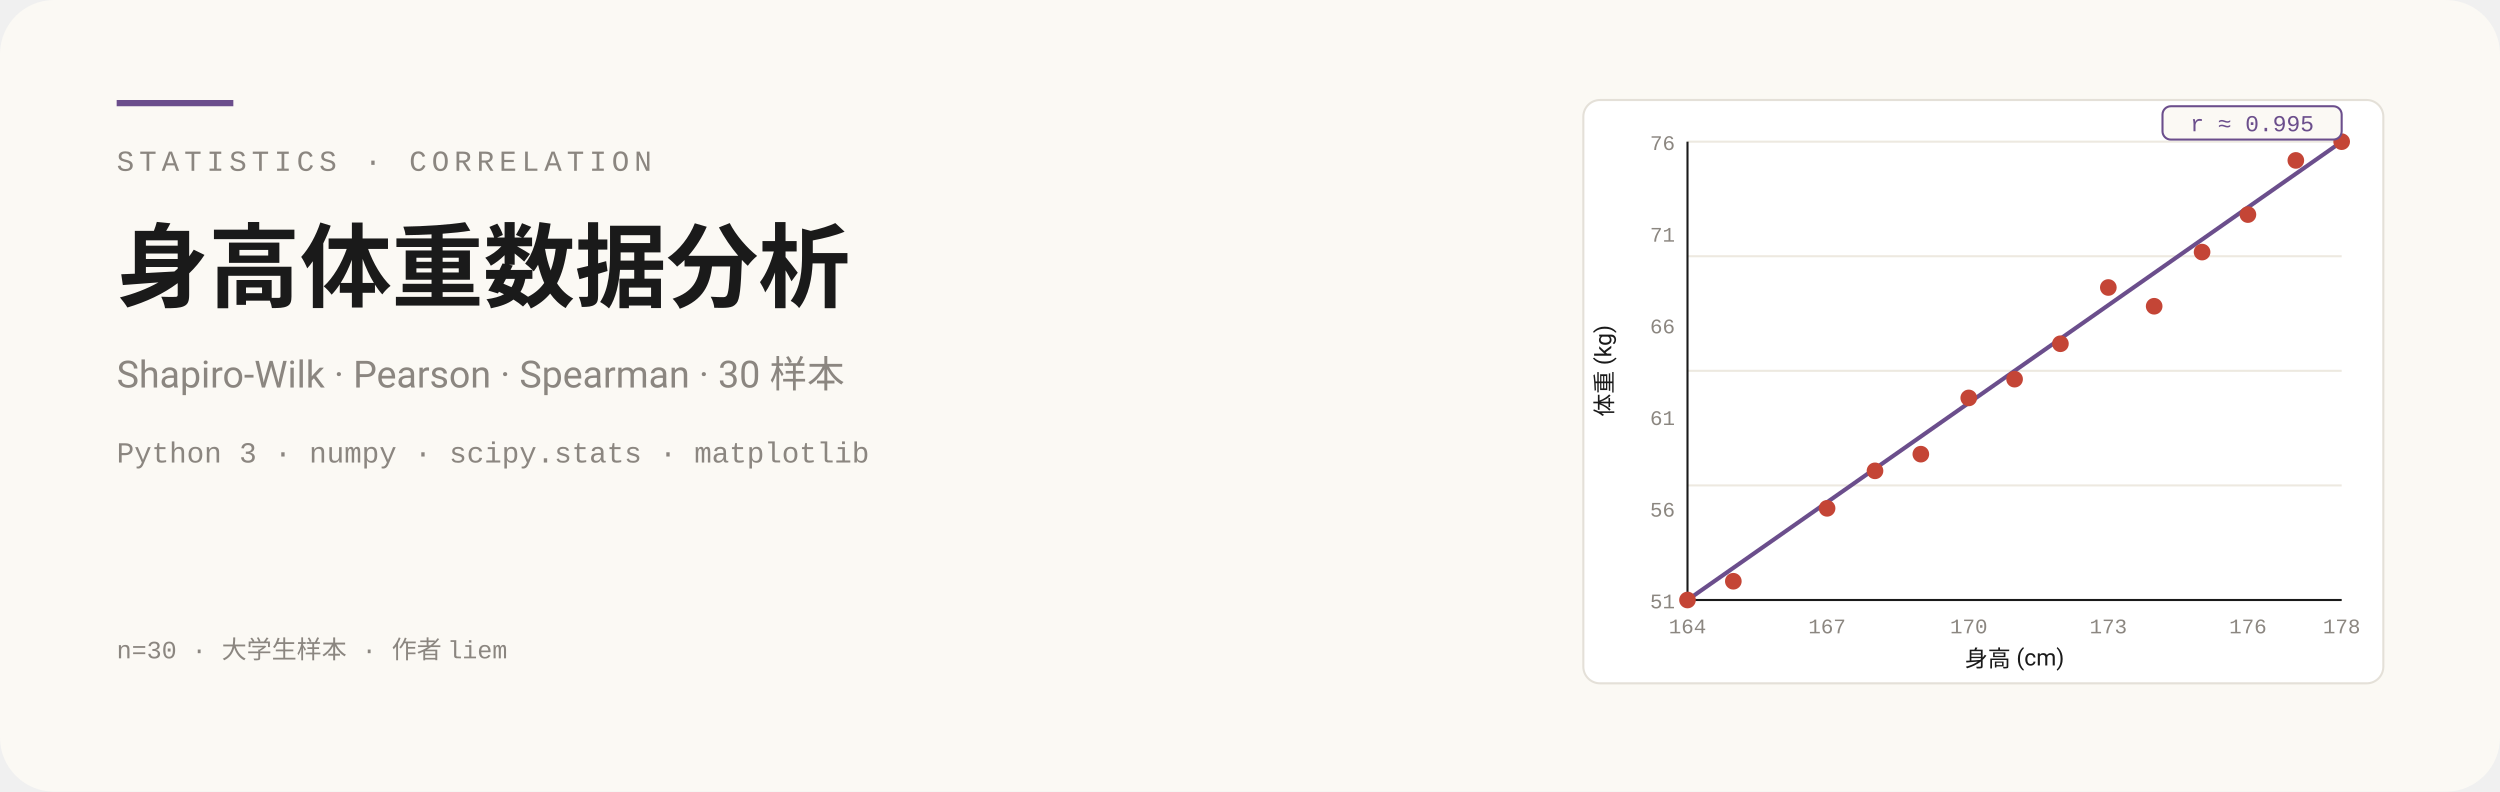
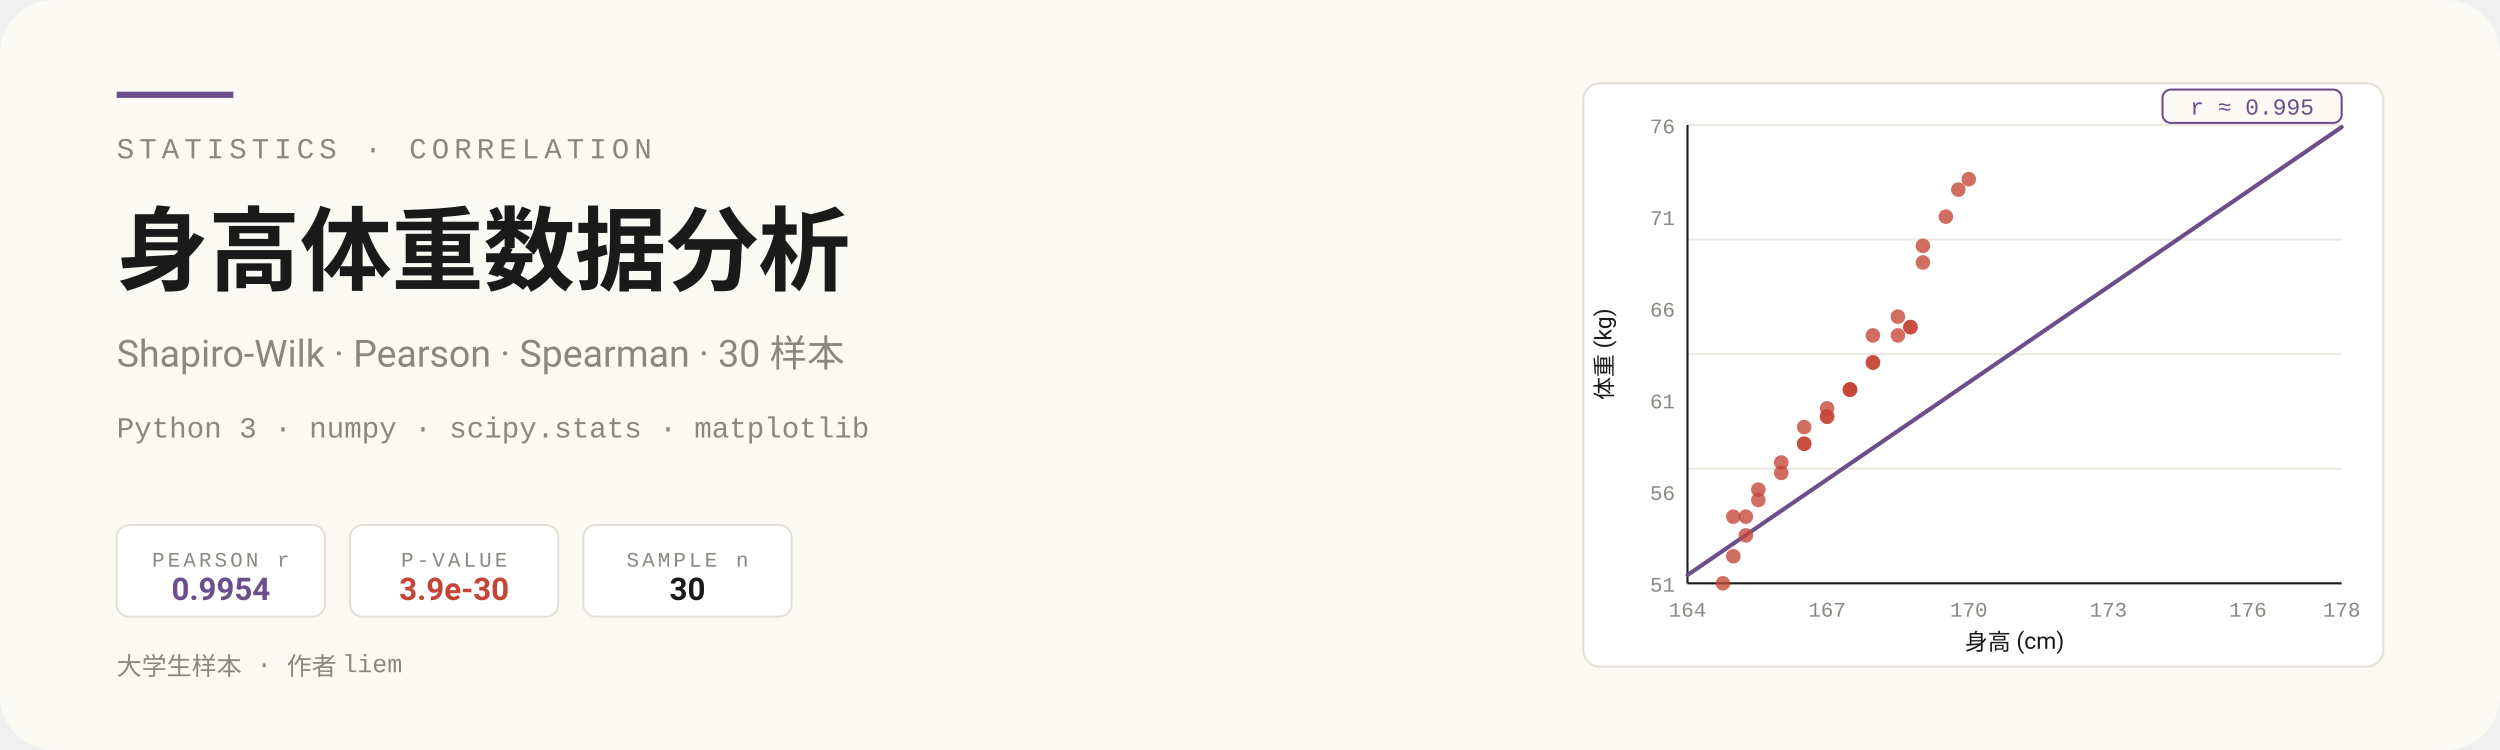
- <svg xmlns="http://www.w3.org/2000/svg" viewBox="0 0 1200 380" width="100%" role="img" aria-labelledby="heroTitle heroDesc">
+ <svg xmlns="http://www.w3.org/2000/svg" viewBox="0 0 1200 360" width="100%" role="img" aria-labelledby="heroTitle heroDesc">
  <defs>
    <style>
      .stack { font-family: ui-sans-serif, system-ui, -apple-system, "Segoe UI", Roboto, "Helvetica Neue", Arial, "PingFang SC", "Microsoft YaHei", sans-serif; }
      .mono  { font-family: ui-monospace, SFMono-Regular, "SF Mono", Menlo, Consolas, "Liberation Mono", monospace; }
-       .serif { font-family: Georgia, "Times New Roman", "Songti SC", serif; }
    </style>
  </defs>
-   <rect x="0" y="0" width="1200" height="380" rx="26" ry="26" fill="#FBF9F4" />
-   <g transform="translate(56, 48)">
+   <rect x="0" y="0" width="1200" height="360" rx="26" ry="26" fill="#FBF9F4" />
+   <g transform="translate(56, 44)">
    <rect x="0" y="0" width="56" height="3" fill="#6B4E8C" />
-     <text x="0" y="34" class="mono" font-size="14" letter-spacing="2.4" fill="#8B8680">STATISTICS · CORRELATION</text>
-     <text x="0" y="96" class="stack" font-size="44" font-weight="700" fill="#1A1A1A">身高体重数据分析</text>
-     <text x="0" y="138" class="stack" font-size="18" fill="#8B8680">Shapiro-Wilk · Pearson · Spearman · 30 样本</text>
-     <text x="0" y="174" class="mono" font-size="14" fill="#8B8680">Python 3 · numpy · scipy.stats · matplotlib</text>
-     <text x="0" y="268" class="mono" font-size="12" fill="#8B8680">n=30 · 大学生样本 · 作者 liem</text>
+     <text x="0" y="32" class="mono" font-size="14" letter-spacing="2.4" fill="#8B8680">STATISTICS · CORRELATION</text>
+     <text x="0" y="92" class="stack" font-size="44" font-weight="700" fill="#1A1A1A">身高体重数据分析</text>
+     <text x="0" y="132" class="stack" font-size="18" fill="#8B8680">Shapiro-Wilk · Pearson · Spearman · 30 样本</text>
+     <text x="0" y="166" class="mono" font-size="14" fill="#8B8680">Python 3 · numpy · scipy.stats · matplotlib</text>
+     <g transform="translate(0, 208)">
+       <rect x="0" y="0" width="100" height="44" rx="6" ry="6" fill="#FFFFFF" stroke="#E4E0D8" stroke-width="1" />
+       <text x="50" y="20" class="mono" font-size="10" letter-spacing="1.5" fill="#8B8680" text-anchor="middle">PEARSON r</text>
+       <text x="50" y="36" class="stack" font-size="15" font-weight="700" fill="#6B4E8C" text-anchor="middle">0.9954</text>
+       <rect x="112" y="0" width="100" height="44" rx="6" ry="6" fill="#FFFFFF" stroke="#E4E0D8" stroke-width="1" />
+       <text x="162" y="20" class="mono" font-size="10" letter-spacing="1.5" fill="#8B8680" text-anchor="middle">P-VALUE</text>
+       <text x="162" y="36" class="stack" font-size="15" font-weight="700" fill="#C44536" text-anchor="middle">3.9e-30</text>
+       <rect x="224" y="0" width="100" height="44" rx="6" ry="6" fill="#FFFFFF" stroke="#E4E0D8" stroke-width="1" />
+       <text x="274" y="20" class="mono" font-size="10" letter-spacing="1.5" fill="#8B8680" text-anchor="middle">SAMPLE n</text>
+       <text x="274" y="36" class="stack" font-size="15" font-weight="700" fill="#1A1A1A" text-anchor="middle">30</text>
+     </g>
+     <text x="0" y="280" class="mono" font-size="12" fill="#8B8680">大学生样本 · 作者 liem</text>
  </g>
-   <g transform="translate(760, 48)">
+   <g transform="translate(760, 40)">
    <rect x="0" y="0" width="384" height="280" rx="8" ry="8" fill="#FFFFFF" stroke="#E4E0D8" stroke-width="1" />
    <g stroke="#EDE9E0" stroke-width="1">
      <line x1="50" y1="20" x2="364" y2="20" />
      <line x1="50" y1="75" x2="364" y2="75" />
      <line x1="50" y1="130" x2="364" y2="130" />
      <line x1="50" y1="185" x2="364" y2="185" />
      <line x1="50" y1="240" x2="364" y2="240" />
    </g>
    <line x1="50" y1="240" x2="364" y2="240" stroke="#1A1A1A" stroke-width="1" />
    <line x1="50" y1="20" x2="50" y2="240" stroke="#1A1A1A" stroke-width="1" />
    <g class="mono" font-size="10" fill="#8B8680" text-anchor="middle">
      <text x="50" y="256">164</text>
      <text x="117" y="256">167</text>
      <text x="185" y="256">170</text>
      <text x="252" y="256">173</text>
      <text x="319" y="256">176</text>
      <text x="364" y="256">178</text>
    </g>
    <g class="mono" font-size="10" fill="#8B8680" text-anchor="end">
      <text x="44" y="244">51</text>
      <text x="44" y="200">56</text>
      <text x="44" y="156">61</text>
      <text x="44" y="112">66</text>
      <text x="44" y="68">71</text>
      <text x="44" y="24">76</text>
    </g>
    <text x="207" y="272" class="stack" font-size="11" fill="#1A1A1A" text-anchor="middle">身高 (cm)</text>
    <text x="14" y="130" class="stack" font-size="11" fill="#1A1A1A" text-anchor="middle" transform="rotate(-90, 14, 130)">体重 (kg)</text>
-     <line x1="50" y1="240" x2="364" y2="20" stroke="#6B4E8C" stroke-width="2" stroke-linecap="round" />
-     <g fill="#C44536">
-       <circle cx="50" cy="240" r="4" />
-       <circle cx="72" cy="231" r="4" />
-       <circle cx="117" cy="196" r="4" />
-       <circle cx="140" cy="178" r="4" />
-       <circle cx="162" cy="170" r="4" />
-       <circle cx="185" cy="143" r="4" />
-       <circle cx="207" cy="134" r="4" />
-       <circle cx="229" cy="117" r="4" />
-       <circle cx="252" cy="90" r="4" />
-       <circle cx="274" cy="99" r="4" />
-       <circle cx="297" cy="73" r="4" />
-       <circle cx="319" cy="55" r="4" />
-       <circle cx="342" cy="29" r="4" />
-       <circle cx="364" cy="20" r="4" />
+     <line x1="50" y1="236" x2="364" y2="21" stroke="#6B4E8C" stroke-width="2" stroke-linecap="round" />
+     <g fill="#C44536" fill-opacity="0.78">
+       <circle cx="72" cy="227" r="3.5" />
+       <circle cx="139" cy="134" r="3.5" />
+       <circle cx="95" cy="187" r="3.5" />
+       <circle cx="163" cy="78" r="3.5" />
+       <circle cx="117" cy="156" r="3.5" />
+       <circle cx="106" cy="173" r="3.5" />
+       <circle cx="151" cy="112" r="3.5" />
+       <circle cx="128" cy="147" r="3.5" />
+       <circle cx="84" cy="200" r="3.5" />
+       <circle cx="157" cy="117" r="3.5" />
+       <circle cx="78" cy="217" r="3.5" />
+       <circle cx="174" cy="64" r="3.5" />
+       <circle cx="67" cy="240" r="3.5" />
+       <circle cx="180" cy="51" r="3.5" />
+       <circle cx="139" cy="121" r="3.5" />
+       <circle cx="106" cy="165" r="3.5" />
+       <circle cx="163" cy="86" r="3.5" />
+       <circle cx="117" cy="160" r="3.5" />
+       <circle cx="95" cy="182" r="3.5" />
+       <circle cx="151" cy="121" r="3.5" />
+       <circle cx="128" cy="147" r="3.5" />
+       <circle cx="72" cy="208" r="3.5" />
+       <circle cx="157" cy="117" r="3.5" />
+       <circle cx="84" cy="195" r="3.5" />
+       <circle cx="185" cy="46" r="3.5" />
+       <circle cx="117" cy="160" r="3.5" />
+       <circle cx="78" cy="208" r="3.5" />
+       <circle cx="139" cy="134" r="3.5" />
+       <circle cx="106" cy="173" r="3.5" />
+       <circle cx="128" cy="147" r="3.5" />
    </g>
    <g transform="translate(364, 0)">
      <rect x="-86" y="3" width="86" height="16" rx="4" ry="4" fill="#FBF9F4" stroke="#6B4E8C" stroke-width="1" />
      <text x="-43" y="15" class="mono" font-size="11" fill="#6B4E8C" text-anchor="middle">r ≈ 0.995</text>
    </g>
  </g>
</svg>
